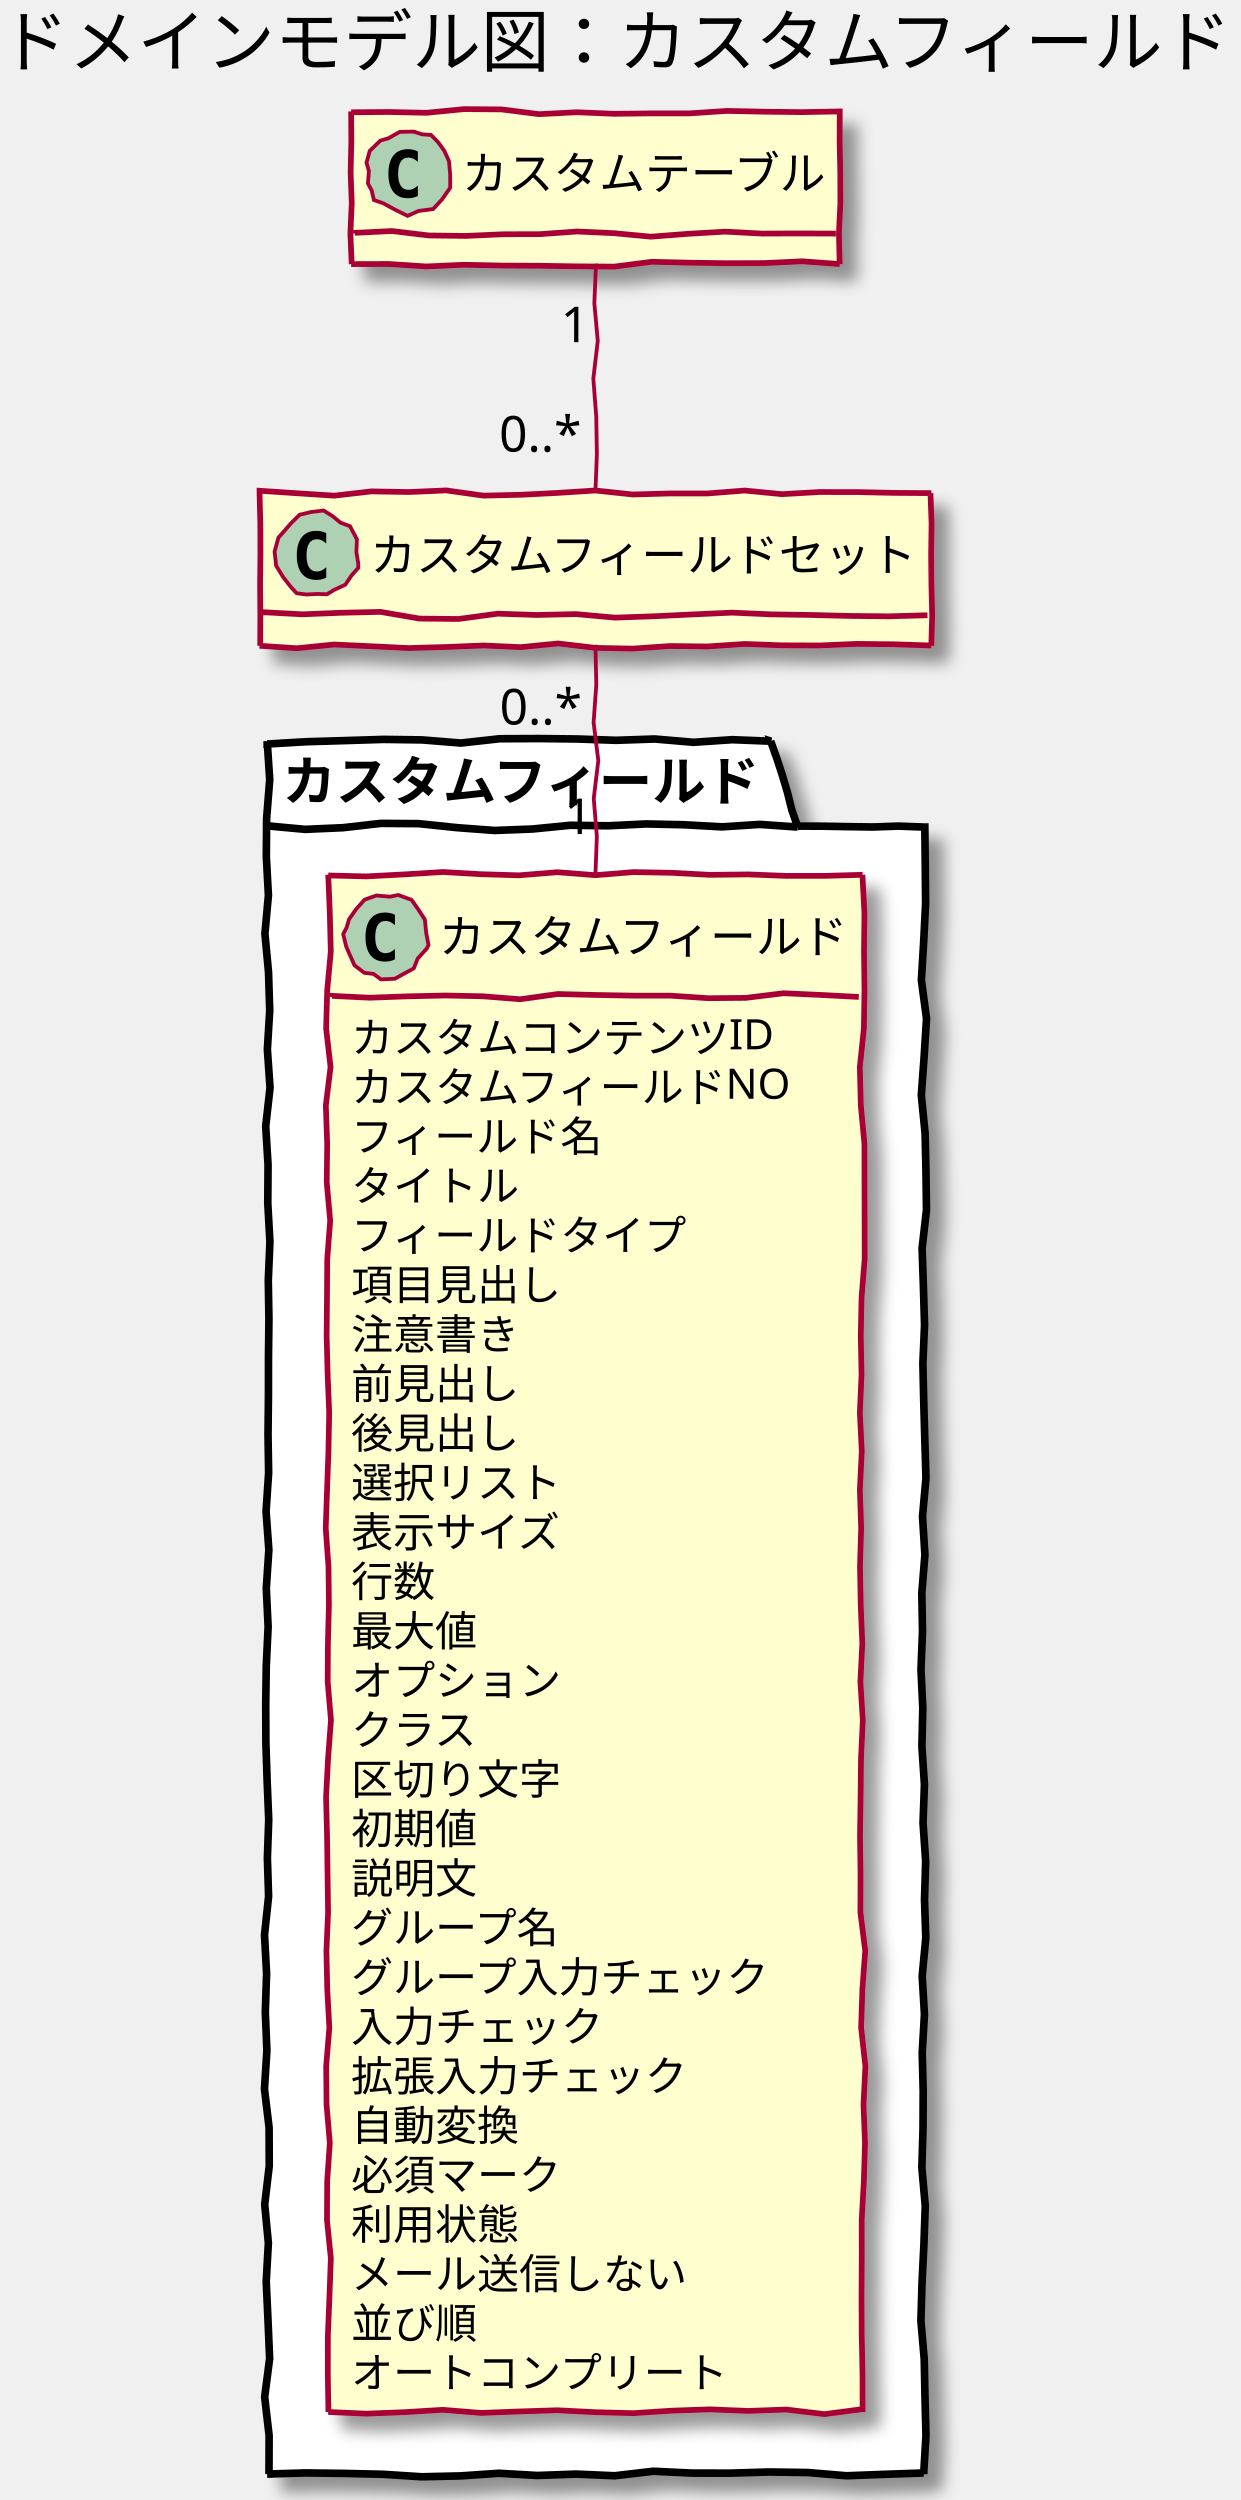
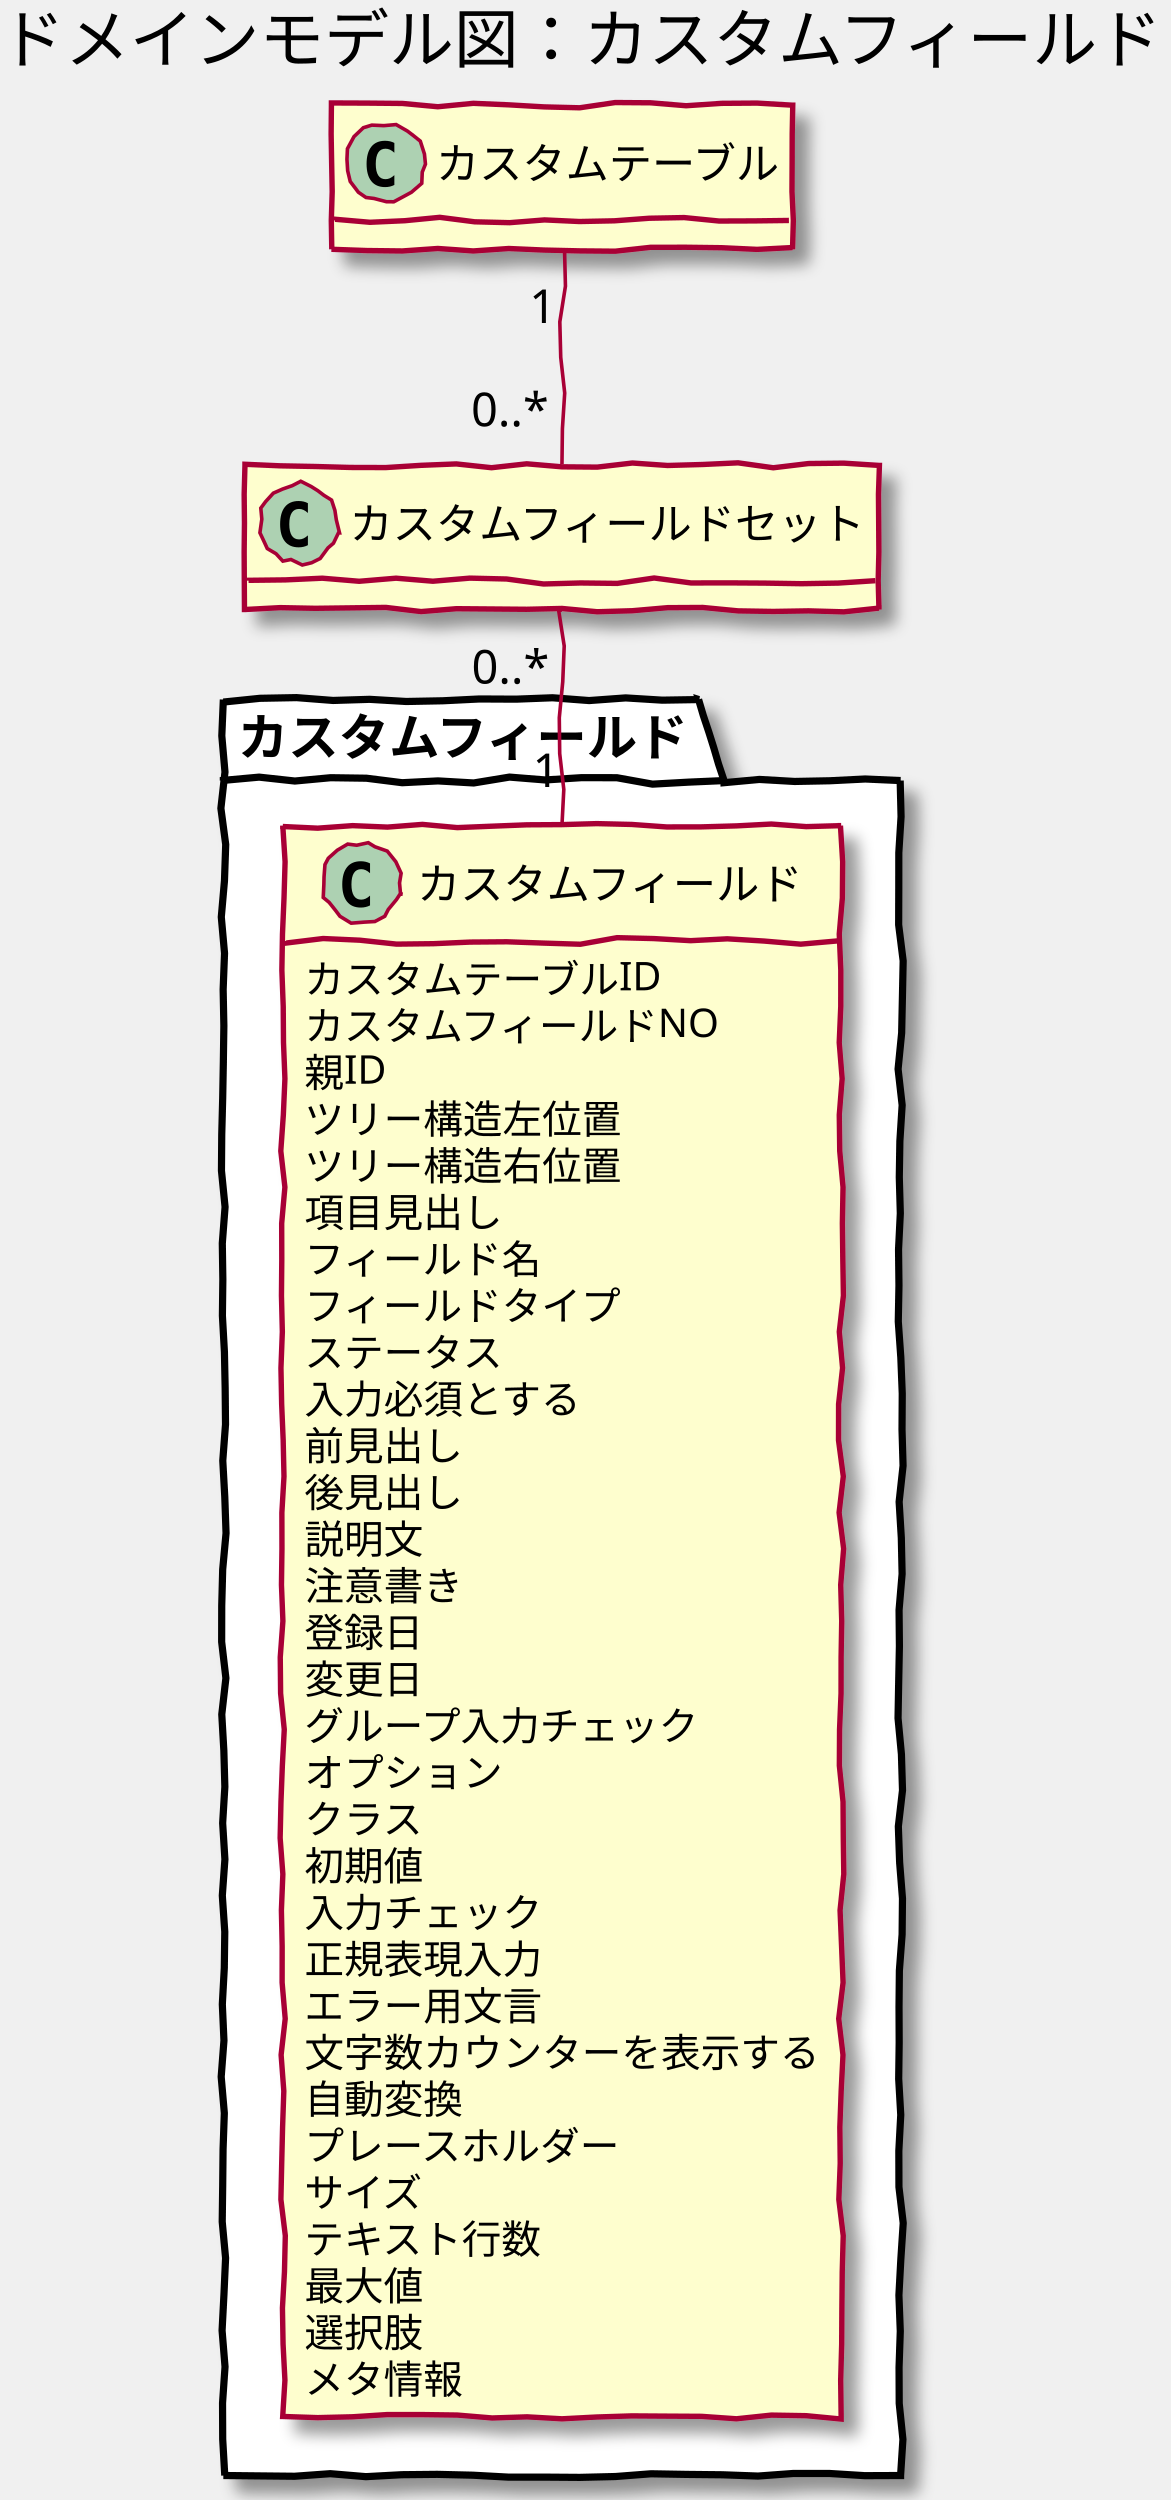
- <svg xmlns="http://www.w3.org/2000/svg" contentScriptType="application/ecmascript" contentStyleType="text/css" height="655px" preserveAspectRatio="none" style="width:325px;height:655px;" version="1.1" viewBox="0 0 325 655" width="325px" zoomAndPan="magnify">
+ <svg xmlns="http://www.w3.org/2000/svg" contentScriptType="application/ecmascript" contentStyleType="text/css" height="694px" preserveAspectRatio="none" style="width:325px;height:694px;" version="1.1" viewBox="0 0 325 694" width="325px" zoomAndPan="magnify">
  <defs>
-     <filter height="300%" id="ffr9xhx" width="300%" x="-1" y="-1">
+     <filter height="300%" id="fb96u1w" width="300%" x="-1" y="-1">
      <feGaussianBlur result="blurOut" stdDeviation="2.0" />
      <feColorMatrix in="blurOut" result="blurOut2" type="matrix" values="0 0 0 0 0 0 0 0 0 0 0 0 0 0 0 0 0 0 .4 0" />
      <feOffset dx="4.0" dy="4.0" in="blurOut2" result="blurOut3" />
      <feBlend in="SourceGraphic" in2="blurOut3" mode="normal" />
    </filter>
  </defs>
  <g>
    <text fill="#000000" font-family="sans-serif" font-size="18" lengthAdjust="spacingAndGlyphs" textLength="324" x="0" y="17.402">ドメインモデル図：カスタムフィールド</text>
-     <polygon fill="#FFFFFF" filter="url(#ffr9xhx)" points="70,194.199,70,194.935,80.154,194.337,90.308,194.037,100.462,193.72,110.615,193.855,120.769,194.677,130.923,193.548,141.077,193.504,151.231,193.613,161.385,193.962,171.538,193.616,181.692,194.486,191.846,193.798,202,194.199,201.909,194.171,203.543,198.741,205.017,203.262,206.343,207.737,207.44,212.14,209,216.688,209,216.44,215.6,216.463,222.2,216.583,228.8,216.671,235.4,216.439,242,216.688,242.303,216.688,242.415,226.723,242.51,236.758,241.998,246.793,241.403,256.828,242.745,266.863,242.12,276.898,241.382,286.934,242.378,296.969,242.603,307.004,242.734,317.039,241.587,327.074,241.932,337.109,242.23,347.144,241.791,357.18,242.017,367.215,242.303,377.25,242.602,387.285,241.697,397.32,242.328,407.356,241.513,417.391,241.695,427.426,241.295,437.461,241.776,447.496,241.538,457.531,242.201,467.566,241.833,477.602,242.522,487.637,242.219,497.672,242.559,507.707,241.611,517.742,242.205,527.777,241.617,537.812,241.876,547.848,241.825,557.883,241.526,567.918,242.419,577.953,242.069,587.988,241.574,598.023,241.277,608.059,242.144,618.094,242.35,628.129,242.603,638.164,242,648.199,242,647.918,231.882,648.268,221.765,648.648,211.647,647.803,201.529,647.658,191.412,647.962,181.294,647.947,171.177,647.464,161.059,648.647,150.941,648.211,140.823,648.573,130.706,647.998,120.588,648.688,110.471,648.913,100.353,648.263,90.235,648.028,80.118,647.904,70,648.199,70.475,648.199,70.511,638.11,69.34,628.021,70.646,617.933,70.214,607.844,69.749,597.755,70.312,587.666,69.35,577.577,70.543,567.488,70.503,557.399,69.289,547.31,69.926,537.221,69.511,527.133,69.848,517.044,69.299,506.955,70.372,496.866,70.054,486.777,70.407,476.688,69.987,466.599,69.66,456.51,69.62,446.421,69.766,436.333,70.251,426.244,69.771,416.155,70.441,406.066,69.709,395.977,70.381,385.888,70.22,375.799,70.334,365.71,70.343,355.621,70.461,345.533,70.293,335.444,70.722,325.355,70.159,315.266,70.229,305.177,69.614,295.088,70.747,284.999,70.051,274.91,70.664,264.821,70.355,254.733,69.409,244.644,70.324,234.555,69.78,224.466,69.857,214.377,70.667,204.288,70,194.199" style="stroke: #000000; stroke-width: 2.0;" />
-     <path d="M70,216.688 L70,216.372 L79.929,217.291 L89.857,216.856 L99.786,215.725 L109.714,215.797 L119.643,216.838 L129.571,217.585 L139.5,217.2 L149.429,216.22 L159.357,216.357 L169.286,215.869 L179.214,216.086 L189.143,216.638 L199.071,215.992 L209,216.688 " fill="#FFFFFF" style="stroke: #000000; stroke-width: 2.0;" />
-     <text fill="#000000" font-family="sans-serif" font-size="14" font-weight="bold" lengthAdjust="spacingAndGlyphs" textLength="126" x="74" y="209.734">カスタムフィールド</text>
-     <polygon fill="#FEFECE" filter="url(#ffr9xhx)" points="86,229.199,86,229.371,96,229.616,106,229.086,116,228.465,126,229.041,136,229.336,146,228.518,156,229.296,166,228.484,176,228.676,186,229.211,196,229.094,206,229.482,216,229.481,226,229.199,225.958,229.199,226.485,239.268,226.374,249.336,226.497,259.405,226.339,269.473,225.279,279.542,225.533,289.611,226.485,299.679,226.495,309.748,226.529,319.816,226.545,329.885,225.729,339.953,225.52,350.022,225.725,360.09,225.287,370.159,225.788,380.228,225.289,390.296,225.621,400.365,225.321,410.433,225.508,420.502,225.929,430.57,225.422,440.639,226.061,450.707,225.582,460.776,225.479,470.844,225.323,480.913,225.461,490.982,225.425,501.05,226.691,511.119,225.946,521.187,225.613,531.256,226.737,541.324,226.239,551.393,226.633,561.462,226.331,571.53,225.769,581.599,225.787,591.667,225.716,601.736,225.771,611.804,225.978,621.873,226,631.941,226,631.195,216,632.506,206,631.301,196,631.664,186,631.25,176,631.595,166,632.249,156,631.995,146,631.488,136,631.805,126,632.186,116,631.373,106,631.986,96,632.384,86,631.941,86.043,631.941,85.883,621.873,85.905,611.804,86.317,601.736,86.679,591.667,85.666,581.599,85.72,571.53,86.414,561.462,85.554,551.393,85.459,541.324,86.289,531.256,85.743,521.187,85.518,511.119,85.956,501.05,85.818,490.982,85.686,480.913,85.427,470.844,85.952,460.776,86.715,450.707,85.856,440.639,85.914,430.57,86.171,420.502,86.063,410.433,85.339,400.365,85.69,390.296,86.052,380.228,86.251,370.159,85.843,360.09,85.576,350.022,85.668,339.953,85.739,329.885,86.507,319.816,85.6,309.748,85.721,299.679,85.37,289.611,86.604,279.542,85.444,269.473,85.731,259.405,86.668,249.336,86.413,239.268,86,229.199" style="stroke: #A80036; stroke-width: 1.5;" />
-     <polygon fill="#ADD1B2" points="111.801,248.535,109.424,251.158,108.403,253.734,106.142,254.938,103.434,256.439,99.815,256.597,97.853,255.171,95.416,254.864,92.868,252.902,91.503,249.845,90.694,247.95,89.921,244.747,90.84,242.96,91.418,240.91,93.249,238.261,95.508,235.719,98.597,234.627,102.204,234.93,104.335,234.483,107.828,235.762,109.592,238.271,111.31,240.937,111.689,244.561,112.269,247.595" style="stroke: #A80036; stroke-width: 1.0;" />
-     <path d="M103.473,251.342 Q102.892,251.641 102.253,251.791 Q101.614,251.94 100.908,251.94 Q98.401,251.94 97.082,250.288 Q95.762,248.636 95.762,245.515 Q95.762,242.386 97.082,240.734 Q98.401,239.082 100.908,239.082 Q101.614,239.082 102.261,239.231 Q102.909,239.381 103.473,239.68 L103.473,242.402 Q102.842,241.821 102.249,241.552 Q101.655,241.282 101.024,241.282 Q99.68,241.282 98.995,242.348 Q98.31,243.415 98.31,245.515 Q98.31,247.607 98.995,248.674 Q99.68,249.74 101.024,249.74 Q101.655,249.74 102.249,249.47 Q102.842,249.201 103.473,248.62 Z " />
-     <text fill="#000000" font-family="sans-serif" font-size="12" lengthAdjust="spacingAndGlyphs" textLength="108" x="115" y="249.734">カスタムフィールド</text>
-     <path d="M87,261.199 L87,260.92 L96.857,261.401 L106.714,261.041 L116.571,260.823 L126.429,261.021 L136.286,261.807 L146.143,260.432 L156,260.683 L165.857,260.857 L175.714,260.864 L185.571,261.53 L195.429,261.44 L205.286,260.229 L215.143,260.681 L225,261.199 " fill="#FEFECE" style="stroke: #A80036; stroke-width: 1.5;" />
-     <text fill="#000000" font-family="sans-serif" font-size="11" lengthAdjust="spacingAndGlyphs" textLength="110" x="92" y="275.834">カスタムコンテンツID</text>
-     <text fill="#000000" font-family="sans-serif" font-size="11" lengthAdjust="spacingAndGlyphs" textLength="116" x="92" y="288.789">カスタムフィールドNO</text>
-     <text fill="#000000" font-family="sans-serif" font-size="11" lengthAdjust="spacingAndGlyphs" textLength="66" x="92" y="301.744">フィールド名</text>
-     <text fill="#000000" font-family="sans-serif" font-size="11" lengthAdjust="spacingAndGlyphs" textLength="44" x="92" y="314.699">タイトル</text>
-     <text fill="#000000" font-family="sans-serif" font-size="11" lengthAdjust="spacingAndGlyphs" textLength="88" x="92" y="327.654">フィールドタイプ</text>
-     <text fill="#000000" font-family="sans-serif" font-size="11" lengthAdjust="spacingAndGlyphs" textLength="55" x="92" y="340.609">項目見出し</text>
-     <text fill="#000000" font-family="sans-serif" font-size="11" lengthAdjust="spacingAndGlyphs" textLength="44" x="92" y="353.565">注意書き</text>
-     <text fill="#000000" font-family="sans-serif" font-size="11" lengthAdjust="spacingAndGlyphs" textLength="44" x="92" y="366.519">前見出し</text>
-     <text fill="#000000" font-family="sans-serif" font-size="11" lengthAdjust="spacingAndGlyphs" textLength="44" x="92" y="379.475">後見出し</text>
-     <text fill="#000000" font-family="sans-serif" font-size="11" lengthAdjust="spacingAndGlyphs" textLength="55" x="92" y="392.43">選択リスト</text>
-     <text fill="#000000" font-family="sans-serif" font-size="11" lengthAdjust="spacingAndGlyphs" textLength="55" x="92" y="405.385">表示サイズ</text>
-     <text fill="#000000" font-family="sans-serif" font-size="11" lengthAdjust="spacingAndGlyphs" textLength="22" x="92" y="418.34">行数</text>
-     <text fill="#000000" font-family="sans-serif" font-size="11" lengthAdjust="spacingAndGlyphs" textLength="33" x="92" y="431.295">最大値</text>
-     <text fill="#000000" font-family="sans-serif" font-size="11" lengthAdjust="spacingAndGlyphs" textLength="55" x="92" y="444.25">オプション</text>
-     <text fill="#000000" font-family="sans-serif" font-size="11" lengthAdjust="spacingAndGlyphs" textLength="33" x="92" y="457.205">クラス</text>
-     <text fill="#000000" font-family="sans-serif" font-size="11" lengthAdjust="spacingAndGlyphs" textLength="55" x="92" y="470.16">区切り文字</text>
-     <text fill="#000000" font-family="sans-serif" font-size="11" lengthAdjust="spacingAndGlyphs" textLength="33" x="92" y="483.115">初期値</text>
-     <text fill="#000000" font-family="sans-serif" font-size="11" lengthAdjust="spacingAndGlyphs" textLength="33" x="92" y="496.07">説明文</text>
-     <text fill="#000000" font-family="sans-serif" font-size="11" lengthAdjust="spacingAndGlyphs" textLength="55" x="92" y="509.025">グループ名</text>
-     <text fill="#000000" font-family="sans-serif" font-size="11" lengthAdjust="spacingAndGlyphs" textLength="110" x="92" y="521.981">グループ入力チェック</text>
-     <text fill="#000000" font-family="sans-serif" font-size="11" lengthAdjust="spacingAndGlyphs" textLength="66" x="92" y="534.936">入力チェック</text>
-     <text fill="#000000" font-family="sans-serif" font-size="11" lengthAdjust="spacingAndGlyphs" textLength="88" x="92" y="547.891">拡張入力チェック</text>
-     <text fill="#000000" font-family="sans-serif" font-size="11" lengthAdjust="spacingAndGlyphs" textLength="44" x="92" y="560.846">自動変換</text>
-     <text fill="#000000" font-family="sans-serif" font-size="11" lengthAdjust="spacingAndGlyphs" textLength="55" x="92" y="573.801">必須マーク</text>
-     <text fill="#000000" font-family="sans-serif" font-size="11" lengthAdjust="spacingAndGlyphs" textLength="44" x="92" y="586.756">利用状態</text>
-     <text fill="#000000" font-family="sans-serif" font-size="11" lengthAdjust="spacingAndGlyphs" textLength="88" x="92" y="599.711">メール送信しない</text>
-     <text fill="#000000" font-family="sans-serif" font-size="11" lengthAdjust="spacingAndGlyphs" textLength="33" x="92" y="612.666">並び順</text>
-     <text fill="#000000" font-family="sans-serif" font-size="11" lengthAdjust="spacingAndGlyphs" textLength="99" x="92" y="625.621">オートコンプリート</text>
-     <polygon fill="#FEFECE" filter="url(#ffr9xhx)" points="68,129.199,68,128.581,77.778,129.227,87.556,129.866,97.333,128.743,107.111,128.912,116.889,128.49,126.667,129.856,136.444,129.634,146.222,129.134,156,128.509,165.778,129.556,175.556,129.286,185.333,129.291,195.111,128.522,204.889,129.47,214.667,128.91,224.444,128.921,234.222,129.134,244,129.199,243.779,129.199,244.074,137.199,243.956,145.199,244.031,153.199,244.234,161.199,244,169.199,244,169.127,234.222,168.802,224.444,168.697,214.667,169.115,204.889,169.08,195.111,168.716,185.333,169.378,175.556,169.258,165.778,169.939,156,169.745,146.222,168.589,136.444,169.55,126.667,169.117,116.889,169.514,107.111,169.794,97.333,169.323,87.556,168.862,77.778,169.839,68,169.199,68.174,169.199,68.209,161.199,68.141,153.199,68.231,145.199,68.209,137.199,68,129.199" style="stroke: #A80036; stroke-width: 1.5;" />
-     <polygon fill="#ADD1B2" points="93.869,148.785,92.12,150.75,90.47,153.194,87.563,154.541,85.661,155.693,83.199,155.614,80.254,155.757,77.743,155.436,76.295,153.9,74.183,151.208,72.346,148.207,71.949,144.489,72.957,140.843,74.439,139.177,76.222,137.116,78.494,134.87,81.43,134.156,84.773,133.754,87.243,135.298,89.186,136.93,91.704,137.865,93.517,141.302,93.378,144.648,93.868,147.702" style="stroke: #A80036; stroke-width: 1.0;" />
+     <polygon fill="#FFFFFF" filter="url(#fb96u1w)" points="62,194.199,62,194.892,72.154,193.851,82.308,193.66,92.462,194.446,102.615,194.133,112.769,194.733,122.923,194.536,133.077,194.035,143.231,194.088,153.385,193.7,163.538,194.475,173.692,193.738,183.846,194.366,194,194.199,193.92,194.174,195.241,198.647,196.757,203.181,198.176,207.685,199.485,212.154,201,216.688,201,217.275,210.8,216.371,220.6,216.934,230.4,216.738,240.2,216.248,250,216.688,249.885,216.688,250.135,226.698,249.51,236.709,249.501,246.72,249.467,256.731,250.717,266.742,250.512,276.753,250.298,286.764,249.306,296.775,250.438,306.786,249.804,316.796,249.643,326.807,249.928,336.818,249.434,346.829,249.55,356.84,249.362,366.851,250.069,376.862,250.463,386.873,250.399,396.884,250.689,406.894,249.598,416.905,250.204,426.916,250.425,436.927,249.58,446.938,249.675,456.949,249.474,466.96,249.294,476.971,250.235,486.981,250.535,496.992,249.379,507.003,249.737,517.014,250.528,527.025,250.424,537.036,249.666,547.047,249.568,557.058,249.611,567.069,249.476,577.08,250.049,587.09,249.515,597.101,249.545,607.112,250.731,617.123,250.074,627.134,249.538,637.145,249.919,647.156,249.576,657.167,249.62,667.177,250.65,677.188,250,687.199,250,687.204,240.105,687.245,230.21,686.632,220.316,686.626,210.421,687.355,200.526,686.998,190.632,686.896,180.737,686.722,170.842,687.483,160.947,687.723,151.053,687.649,141.158,687.653,131.263,687.114,121.368,686.88,111.474,686.981,101.579,687.521,91.684,686.694,81.79,687.409,71.895,687.306,62,687.199,62.399,687.199,61.821,677.138,61.778,667.077,62.468,657.015,61.649,646.954,62.171,636.893,62.621,626.832,61.688,616.771,61.82,606.709,61.923,596.648,62.274,586.587,61.402,576.526,62.169,566.465,61.717,556.403,62.263,546.342,62.398,536.281,61.715,526.22,62.434,516.158,61.809,506.097,62.42,496.036,62.141,485.975,61.566,475.913,62.707,465.852,61.533,455.791,61.554,445.73,61.819,435.669,62.749,425.607,62.399,415.546,61.843,405.485,62.603,395.424,62.503,385.363,62.298,375.301,61.739,365.24,61.861,355.179,61.713,345.118,62.48,335.056,61.478,324.995,61.557,314.934,61.818,304.873,62,294.812,62.145,284.75,61.946,274.689,62.33,264.628,61.432,254.567,62.312,244.505,62.657,234.444,61.319,224.383,62.453,214.322,61.573,204.26,62,194.199" style="stroke: #000000; stroke-width: 2.0;" />
+     <path d="M62,216.688 L62,216.631 L71.929,215.731 L81.857,216.814 L91.786,215.891 L101.714,216.031 L111.643,217.281 L121.571,216.78 L131.5,217.352 L141.429,215.719 L151.357,216.518 L161.286,215.887 L171.214,215.89 L181.143,217.679 L191.071,217.126 L201,216.688 " fill="#FFFFFF" style="stroke: #000000; stroke-width: 2.0;" />
+     <text fill="#000000" font-family="sans-serif" font-size="14" font-weight="bold" lengthAdjust="spacingAndGlyphs" textLength="126" x="66" y="209.734">カスタムフィールド</text>
+     <polygon fill="#FEFECE" filter="url(#fb96u1w)" points="78.5,229.199,78.5,229.44,88.188,229.902,97.875,229.196,107.562,229.602,117.25,228.85,126.938,229.744,136.625,229.347,146.312,228.97,156,228.91,165.688,228.635,175.375,228.867,185.062,229.561,194.75,229.539,204.438,229.266,214.125,228.752,223.812,229.471,233.5,229.199,233.306,229.199,233.918,239.236,233.841,249.272,232.978,259.309,233.405,269.345,233.397,279.382,232.968,289.418,233.778,299.455,232.983,309.491,233.108,319.528,234.023,329.565,233.839,339.601,233.965,349.638,234.129,359.674,232.983,369.711,233.899,379.747,232.792,389.784,232.773,399.82,234.099,409.857,232.93,419.893,234.191,429.93,233.376,439.966,233.66,450.003,233.488,460.039,233.472,470.076,233.059,480.113,233.004,490.149,234.022,500.186,234.093,510.222,234.235,520.259,233.201,530.295,233.619,540.332,234.037,550.368,232.825,560.405,234.014,570.441,233.506,580.478,233.137,590.514,233.243,600.551,232.857,610.587,234.076,620.624,233.802,630.66,233.706,640.697,233.65,650.734,233.369,660.77,233.5,670.807,233.5,671.525,223.812,670.595,214.125,670.431,204.438,671.455,194.75,670.777,185.062,670.718,175.375,670.651,165.688,670.958,156,671.462,146.312,670.915,136.625,671.229,126.938,670.418,117.25,670.285,107.562,670.278,97.875,670.897,88.188,671.134,78.5,670.807,78.48,670.807,79.097,660.77,78.579,650.734,78.405,640.697,78.965,630.66,79.203,620.624,77.979,610.587,78.202,600.551,78.445,590.514,78.787,580.478,78.037,570.441,79.175,560.405,78.316,550.368,78.327,540.332,78.116,530.295,78.522,520.259,77.767,510.222,77.997,500.186,78.38,490.149,78.912,480.113,77.897,470.076,77.798,460.039,78.535,450.003,78.132,439.966,78.271,429.93,78.249,419.893,78.835,409.857,78.611,399.82,78.188,389.784,77.993,379.747,78.377,369.711,78.133,359.674,78.222,349.638,78.195,339.601,79.089,329.565,77.95,319.528,78.656,309.491,79.094,299.455,78.698,289.418,78.623,279.382,78.246,269.345,78.415,259.309,78.843,249.272,79.141,239.236,78.5,229.199" style="stroke: #A80036; stroke-width: 1.5;" />
+     <polygon fill="#ADD1B2" points="111.389,247.687,110.055,249.727,107.793,252.463,106.815,254.353,104.058,255.816,101.195,255.975,97.487,256.273,94.377,254.371,93.157,252.75,91.373,250.505,89.732,249.148,89.903,245.518,89.951,243.454,90.207,240.01,91.15,238.23,93.634,236.018,96.516,234.316,99.034,234.636,102.219,233.929,104.092,235.064,107.503,236.259,109.885,239.226,111.353,242.413,110.91,245.104,111.233,248.661" style="stroke: #A80036; stroke-width: 1.0;" />
+     <path d="M102.723,251.342 Q102.142,251.641 101.503,251.791 Q100.864,251.94 100.158,251.94 Q97.651,251.94 96.332,250.288 Q95.012,248.636 95.012,245.515 Q95.012,242.386 96.332,240.734 Q97.651,239.082 100.158,239.082 Q100.864,239.082 101.511,239.231 Q102.159,239.381 102.723,239.68 L102.723,242.402 Q102.092,241.821 101.499,241.552 Q100.905,241.282 100.274,241.282 Q98.93,241.282 98.245,242.348 Q97.56,243.415 97.56,245.515 Q97.56,247.607 98.245,248.674 Q98.93,249.74 100.274,249.74 Q100.905,249.74 101.499,249.47 Q102.092,249.201 102.723,248.62 Z " />
+     <text fill="#000000" font-family="sans-serif" font-size="12" lengthAdjust="spacingAndGlyphs" textLength="108" x="115.75" y="249.734">カスタムフィールド</text>
+     <path d="M79.5,261.199 L79.5,261.78 L89.7,260.534 L99.9,260.999 L110.1,262.09 L120.3,261.969 L130.5,261.523 L140.7,261.437 L150.9,261.803 L161.1,262.123 L171.3,260.296 L181.5,260.547 L191.7,261.129 L201.9,260.618 L212.1,261.235 L222.3,262.099 L232.5,261.199 " fill="#FEFECE" style="stroke: #A80036; stroke-width: 1.5;" />
+     <text fill="#000000" font-family="sans-serif" font-size="11" lengthAdjust="spacingAndGlyphs" textLength="99" x="84.5" y="275.834">カスタムテーブルID</text>
+     <text fill="#000000" font-family="sans-serif" font-size="11" lengthAdjust="spacingAndGlyphs" textLength="116" x="84.5" y="288.789">カスタムフィールドNO</text>
+     <text fill="#000000" font-family="sans-serif" font-size="11" lengthAdjust="spacingAndGlyphs" textLength="22" x="84.5" y="301.744">親ID</text>
+     <text fill="#000000" font-family="sans-serif" font-size="11" lengthAdjust="spacingAndGlyphs" textLength="88" x="84.5" y="314.699">ツリー構造左位置</text>
+     <text fill="#000000" font-family="sans-serif" font-size="11" lengthAdjust="spacingAndGlyphs" textLength="88" x="84.5" y="327.654">ツリー構造右位置</text>
+     <text fill="#000000" font-family="sans-serif" font-size="11" lengthAdjust="spacingAndGlyphs" textLength="55" x="84.5" y="340.609">項目見出し</text>
+     <text fill="#000000" font-family="sans-serif" font-size="11" lengthAdjust="spacingAndGlyphs" textLength="66" x="84.5" y="353.565">フィールド名</text>
+     <text fill="#000000" font-family="sans-serif" font-size="11" lengthAdjust="spacingAndGlyphs" textLength="88" x="84.5" y="366.519">フィールドタイプ</text>
+     <text fill="#000000" font-family="sans-serif" font-size="11" lengthAdjust="spacingAndGlyphs" textLength="55" x="84.5" y="379.475">ステータス</text>
+     <text fill="#000000" font-family="sans-serif" font-size="11" lengthAdjust="spacingAndGlyphs" textLength="77" x="84.5" y="392.43">入力必須とする</text>
+     <text fill="#000000" font-family="sans-serif" font-size="11" lengthAdjust="spacingAndGlyphs" textLength="44" x="84.5" y="405.385">前見出し</text>
+     <text fill="#000000" font-family="sans-serif" font-size="11" lengthAdjust="spacingAndGlyphs" textLength="44" x="84.5" y="418.34">後見出し</text>
+     <text fill="#000000" font-family="sans-serif" font-size="11" lengthAdjust="spacingAndGlyphs" textLength="33" x="84.5" y="431.295">説明文</text>
+     <text fill="#000000" font-family="sans-serif" font-size="11" lengthAdjust="spacingAndGlyphs" textLength="44" x="84.5" y="444.25">注意書き</text>
+     <text fill="#000000" font-family="sans-serif" font-size="11" lengthAdjust="spacingAndGlyphs" textLength="33" x="84.5" y="457.205">登録日</text>
+     <text fill="#000000" font-family="sans-serif" font-size="11" lengthAdjust="spacingAndGlyphs" textLength="33" x="84.5" y="470.16">変更日</text>
+     <text fill="#000000" font-family="sans-serif" font-size="11" lengthAdjust="spacingAndGlyphs" textLength="110" x="84.5" y="483.115">グループ入力チェック</text>
+     <text fill="#000000" font-family="sans-serif" font-size="11" lengthAdjust="spacingAndGlyphs" textLength="55" x="84.5" y="496.07">オプション</text>
+     <text fill="#000000" font-family="sans-serif" font-size="11" lengthAdjust="spacingAndGlyphs" textLength="33" x="84.5" y="509.025">クラス</text>
+     <text fill="#000000" font-family="sans-serif" font-size="11" lengthAdjust="spacingAndGlyphs" textLength="33" x="84.5" y="521.981">初期値</text>
+     <text fill="#000000" font-family="sans-serif" font-size="11" lengthAdjust="spacingAndGlyphs" textLength="66" x="84.5" y="534.936">入力チェック</text>
+     <text fill="#000000" font-family="sans-serif" font-size="11" lengthAdjust="spacingAndGlyphs" textLength="66" x="84.5" y="547.891">正規表現入力</text>
+     <text fill="#000000" font-family="sans-serif" font-size="11" lengthAdjust="spacingAndGlyphs" textLength="66" x="84.5" y="560.846">エラー用文言</text>
+     <text fill="#000000" font-family="sans-serif" font-size="11" lengthAdjust="spacingAndGlyphs" textLength="143" x="84.5" y="573.801">文字数カウンターを表示する</text>
+     <text fill="#000000" font-family="sans-serif" font-size="11" lengthAdjust="spacingAndGlyphs" textLength="44" x="84.5" y="586.756">自動変換</text>
+     <text fill="#000000" font-family="sans-serif" font-size="11" lengthAdjust="spacingAndGlyphs" textLength="88" x="84.5" y="599.711">プレースホルダー</text>
+     <text fill="#000000" font-family="sans-serif" font-size="11" lengthAdjust="spacingAndGlyphs" textLength="33" x="84.5" y="612.666">サイズ</text>
+     <text fill="#000000" font-family="sans-serif" font-size="11" lengthAdjust="spacingAndGlyphs" textLength="66" x="84.5" y="625.621">テキスト行数</text>
+     <text fill="#000000" font-family="sans-serif" font-size="11" lengthAdjust="spacingAndGlyphs" textLength="33" x="84.5" y="638.576">最大値</text>
+     <text fill="#000000" font-family="sans-serif" font-size="11" lengthAdjust="spacingAndGlyphs" textLength="33" x="84.5" y="651.531">選択肢</text>
+     <text fill="#000000" font-family="sans-serif" font-size="11" lengthAdjust="spacingAndGlyphs" textLength="44" x="84.5" y="664.486">メタ情報</text>
+     <polygon fill="#FEFECE" filter="url(#fb96u1w)" points="68,129.199,68,128.883,77.778,129.312,87.556,129.5,97.333,129.767,107.111,129.795,116.889,129.175,126.667,128.785,136.444,129.837,146.222,128.753,156,129.589,165.778,129.673,175.556,128.533,185.333,129.219,195.111,128.941,204.889,128.483,214.667,129.853,224.444,128.68,234.222,128.569,244,129.199,244.128,129.199,243.859,137.199,243.921,145.199,243.974,153.199,243.782,161.199,244,169.199,244,168.81,234.222,169.845,224.444,169.571,214.667,169.736,204.889,169.576,195.111,168.631,185.333,168.686,175.556,169.533,165.778,169.82,156,168.905,146.222,169.135,136.444,169.052,126.667,168.972,116.889,169.771,107.111,168.617,97.333,168.742,87.556,168.868,77.778,168.677,68,169.199,67.862,169.199,67.817,161.199,67.777,153.199,67.863,145.199,67.78,137.199,68,129.199" style="stroke: #A80036; stroke-width: 1.5;" />
+     <polygon fill="#ADD1B2" points="93.959,147.918,92.569,150.799,91.051,152.095,88.89,155.031,86.496,156.223,83.911,156.848,80.77,155.317,78.518,155.768,76.629,153.719,74.193,152.279,73.355,150.449,72.152,147.892,72.682,144.115,72.395,141.053,73.733,139.249,75.873,136.902,78.459,135.756,81.149,134.812,83.491,133.595,86.407,135.072,88.235,136.221,89.94,137.515,92.042,138.825,92.972,141.7,93.362,144.314,94.251,147.917" style="stroke: #A80036; stroke-width: 1.0;" />
    <path d="M85.473,151.342 Q84.892,151.641 84.253,151.791 Q83.614,151.94 82.908,151.94 Q80.401,151.94 79.082,150.288 Q77.762,148.636 77.762,145.515 Q77.762,142.386 79.082,140.734 Q80.401,139.082 82.908,139.082 Q83.614,139.082 84.261,139.231 Q84.909,139.381 85.473,139.68 L85.473,142.402 Q84.842,141.821 84.249,141.552 Q83.655,141.282 83.024,141.282 Q81.68,141.282 80.995,142.348 Q80.31,143.415 80.31,145.515 Q80.31,147.607 80.995,148.674 Q81.68,149.74 83.024,149.74 Q83.655,149.74 84.249,149.47 Q84.842,149.201 85.473,148.62 Z " />
    <text fill="#000000" font-family="sans-serif" font-size="12" lengthAdjust="spacingAndGlyphs" textLength="144" x="97" y="149.734">カスタムフィールドセット</text>
-     <path d="M69,161.199 L69,160.4 L79.235,160.951 L89.471,160.543 L99.706,160.313 L109.941,162.075 L120.177,162.172 L130.412,160.781 L140.647,161.127 L150.882,160.893 L161.118,161.821 L171.353,161.462 L181.588,160.974 L191.823,160.512 L202.059,160.963 L212.294,161.121 L222.529,161.374 L232.765,161.478 L243,161.199 " fill="#FEFECE" style="stroke: #A80036; stroke-width: 1.5;" />
-     <polygon fill="#FEFECE" filter="url(#ffr9xhx)" points="92,29.199,92,29.416,101.846,29.343,111.692,29.556,121.538,28.588,131.385,28.664,141.231,29.912,151.077,29.406,160.923,29.816,170.769,29.706,180.615,29.706,190.462,29.058,200.308,29.265,210.154,29.377,220,29.199,220.015,29.199,219.992,37.199,220.155,45.199,220.183,53.199,219.798,61.199,220,69.199,220,69.181,210.154,68.462,200.308,68.926,190.462,68.965,180.615,68.821,170.769,68.59,160.923,69.856,151.077,69.785,141.231,69.628,131.385,69.577,121.538,69.366,111.692,69.814,101.846,69.168,92,69.199,92.152,69.199,91.8,61.199,92.158,53.199,91.863,45.199,92.049,37.199,92,29.199" style="stroke: #A80036; stroke-width: 1.5;" />
-     <polygon fill="#ADD1B2" points="117.957,49.184,115.817,52.24,113.505,54.757,109.654,55.273,106.784,56.56,103.297,54.832,100.371,53.236,97.974,52.42,97.361,49.862,96.4,48.074,96.652,44.792,96.025,42.639,96.877,39.523,99.672,36.827,101.737,36.236,104.736,34.549,108.354,34.48,110.523,35.181,112.917,35.362,114.7,37.153,116.406,39.502,117.634,42.227,117.942,45.596" style="stroke: #A80036; stroke-width: 1.0;" />
+     <path d="M69,161.199 L69,161.098 L79.235,160.977 L89.471,160.508 L99.706,161.363 L109.941,160.506 L120.177,161.349 L130.412,160.489 L140.647,160.731 L150.882,162.115 L161.118,161.831 L171.353,161.951 L181.588,160.454 L191.823,161.83 L202.059,161.805 L212.294,161.871 L222.529,162.036 L232.765,161.858 L243,161.199 " fill="#FEFECE" style="stroke: #A80036; stroke-width: 1.5;" />
+     <polygon fill="#FEFECE" filter="url(#fb96u1w)" points="92,29.199,92,28.58,101.846,28.622,111.692,28.715,121.538,29.633,131.385,28.681,141.231,29.103,151.077,29.674,160.923,29.922,170.769,28.467,180.615,28.537,190.462,29.355,200.308,28.687,210.154,28.618,220,29.199,220.067,29.199,219.912,37.199,219.891,45.199,219.851,53.199,220.23,61.199,220,69.199,220,68.719,210.154,69.225,200.308,68.763,190.462,68.639,180.615,68.652,170.769,69.731,160.923,69.642,151.077,69.414,141.231,68.984,131.385,69.662,121.538,68.974,111.692,69.665,101.846,69.55,92,69.199,92.103,69.199,91.969,61.199,92.217,53.199,92.063,45.199,91.923,37.199,92,29.199" style="stroke: #A80036; stroke-width: 1.5;" />
+     <polygon fill="#ADD1B2" points="117.222,47.778,117.083,50.894,114.226,53.361,112.136,54.501,109.312,56.015,107.27,55.997,103.84,55.098,101.592,54.821,99.478,53.359,97.222,50.378,96.511,47.404,96.313,44.221,96.448,41.289,98.269,37.922,100.87,35.45,103.217,34.731,106.572,34.877,109.961,34.579,113.089,36.377,114.769,37.65,116.678,39.184,117.825,42.751,118.106,45.56" style="stroke: #A80036; stroke-width: 1.0;" />
    <path d="M109.473,51.342 Q108.892,51.641 108.253,51.791 Q107.614,51.94 106.908,51.94 Q104.401,51.94 103.082,50.288 Q101.762,48.636 101.762,45.515 Q101.762,42.386 103.082,40.734 Q104.401,39.082 106.908,39.082 Q107.614,39.082 108.261,39.231 Q108.909,39.381 109.473,39.68 L109.473,42.402 Q108.842,41.821 108.249,41.551 Q107.655,41.282 107.024,41.282 Q105.68,41.282 104.995,42.348 Q104.31,43.415 104.31,45.515 Q104.31,47.607 104.995,48.674 Q105.68,49.74 107.024,49.74 Q107.655,49.74 108.249,49.471 Q108.842,49.201 109.473,48.62 Z " />
    <text fill="#000000" font-family="sans-serif" font-size="12" lengthAdjust="spacingAndGlyphs" textLength="96" x="121" y="49.734">カスタムテーブル</text>
-     <path d="M93,61.199 L93,61.003 L102.692,60.532 L112.385,61.697 L122.077,61.814 L131.769,61.38 L141.462,61.35 L151.154,60.651 L160.846,61.093 L170.538,62.011 L180.231,61.262 L189.923,60.693 L199.615,61.197 L209.308,61.161 L219,61.199 " fill="#FEFECE" style="stroke: #A80036; stroke-width: 1.5;" />
-     <path d="M156,169.409 L156.014,169.409 L156.232,179.359 L155.524,189.309 L156.756,199.259 L155.558,209.209 L156.378,219.159 L156,229.109 " fill="none" style="stroke: #A80036; stroke-width: 1.0;" />
-     <text fill="#000000" font-family="sans-serif" font-size="13" lengthAdjust="spacingAndGlyphs" textLength="22" x="130.906" y="189.815">0..*</text>
-     <text fill="#000000" font-family="sans-serif" font-size="13" lengthAdjust="spacingAndGlyphs" textLength="8" x="147.844" y="218.521">1</text>
-     <path d="M156,69.559 L156.13,69.559 L155.718,79.446 L156.613,89.333 L155.451,99.219 L156.219,109.106 L156.381,118.993 L156,128.879 " fill="none" style="stroke: #A80036; stroke-width: 1.0;" />
+     <path d="M93,61.199 L93,60.866 L102.692,61.705 L112.385,61.268 L122.077,60.331 L131.769,61.575 L141.462,61.815 L151.154,61.048 L160.846,61.495 L170.538,61.299 L180.231,60.584 L189.923,60.398 L199.615,61.359 L209.308,61.324 L219,61.199 " fill="#FEFECE" style="stroke: #A80036; stroke-width: 1.5;" />
+     <path d="M156,169.359 L155.069,169.359 L156.625,179.318 L156.217,189.276 L155.26,199.234 L155.373,209.193 L156.513,219.151 L156,229.109 " fill="none" style="stroke: #A80036; stroke-width: 1.0;" />
+     <text fill="#000000" font-family="sans-serif" font-size="13" lengthAdjust="spacingAndGlyphs" textLength="22" x="130.906" y="189.751">0..*</text>
+     <text fill="#000000" font-family="sans-serif" font-size="13" lengthAdjust="spacingAndGlyphs" textLength="8" x="147.856" y="218.475">1</text>
+     <path d="M156,69.559 L156.721,69.559 L156.967,79.446 L155.405,89.333 L155.661,99.219 L156.762,109.106 L156.125,118.993 L156,128.879 " fill="none" style="stroke: #A80036; stroke-width: 1.0;" />
    <text fill="#000000" font-family="sans-serif" font-size="13" lengthAdjust="spacingAndGlyphs" textLength="8" x="146.925" y="89.657">1</text>
    <text fill="#000000" font-family="sans-serif" font-size="13" lengthAdjust="spacingAndGlyphs" textLength="22" x="130.769" y="118.321">0..*</text>
  </g>
</svg>
